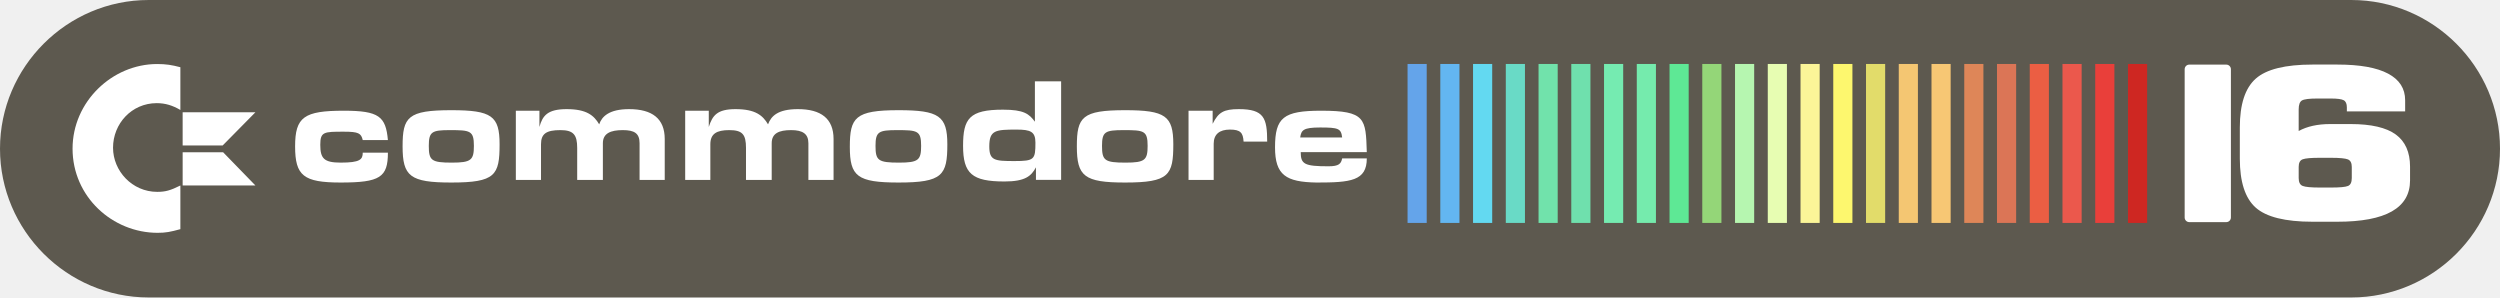
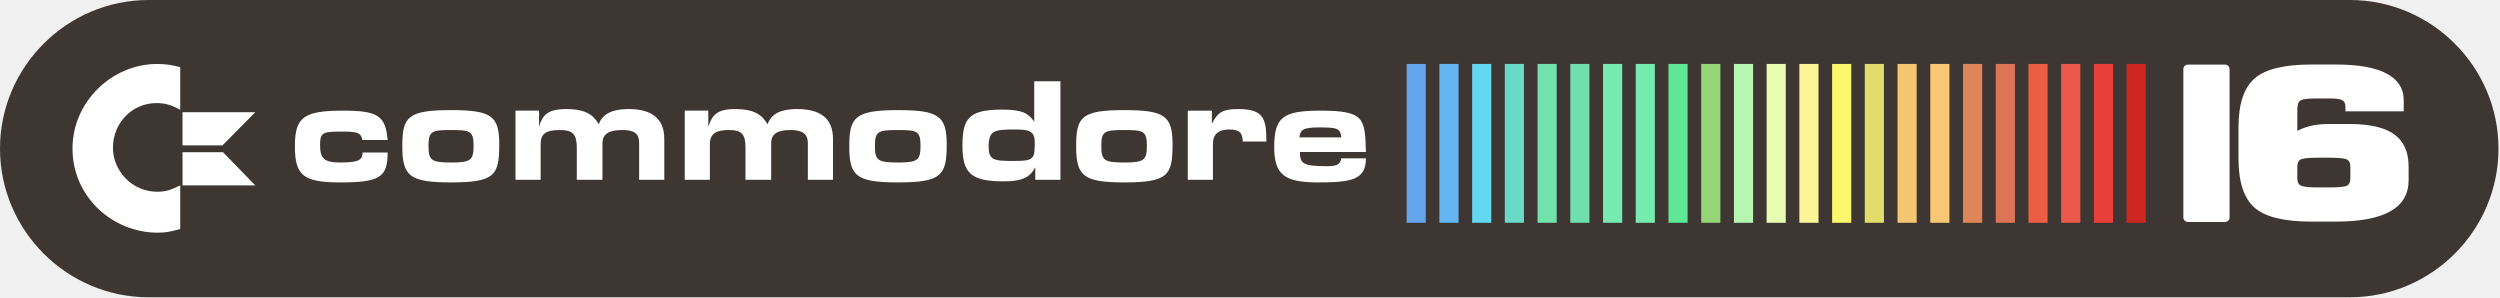
- <svg xmlns="http://www.w3.org/2000/svg" width="351.747" height="41.853" viewBox="0 0 351.747 41.853" version="1.1" xml:space="preserve" style="clip-rule:evenodd;fill-rule:evenodd;stroke-linejoin:round;stroke-miterlimit:1.414" id="svg59">
-   <defs id="defs63" />
-   <g id="g57" transform="translate(-0.464)" style="display:inline">
-     <g id="g3" style="display:inline">
-       <path id="path5" d="m 21.391,0 h 309.893 c 11.511,0 20.927,9.416 20.927,20.926 0,11.511 -9.416,20.927 -20.927,20.927 H 21.391 C 9.88,41.853 0.464,32.437 0.464,20.926 0.464,9.417 9.88,0 21.391,0 Z" style="display:inline;fill:#5d594f;fill-rule:nonzero;fill-opacity:1" />
-       <path id="path17" d="m 339.555,25.38 c 0,3.879 -3.409,5.818 -10.231,5.818 h -3.49 c -3.844,0 -6.508,-0.665 -7.997,-1.988 -1.49,-1.327 -2.232,-3.622 -2.232,-6.888 V 17.93 c 0,-3.246 0.742,-5.531 2.232,-6.857 1.488,-1.327 4.153,-1.989 7.997,-1.989 h 3.49 c 3.168,0 5.55,0.425 7.146,1.277 1.597,0.851 2.395,2.097 2.395,3.74 v 1.574 h -8.201 v -0.564 c 0,-0.515 -0.148,-0.852 -0.446,-1.01 -0.298,-0.158 -0.894,-0.239 -1.786,-0.239 h -1.95 c -1.108,0 -1.819,0.09 -2.129,0.269 -0.314,0.177 -0.468,0.602 -0.468,1.275 v 3.026 c 1.188,-0.652 2.665,-0.977 4.426,-0.977 h 2.882 c 2.896,0 5.013,0.49 6.354,1.468 1.338,0.98 2.008,2.49 2.008,4.527 z m -8.199,-0.327 v -1.572 c 0,-0.556 -0.183,-0.907 -0.549,-1.055 -0.364,-0.147 -1.157,-0.224 -2.375,-0.224 h -1.582 c -1.22,0 -2.018,0.069 -2.396,0.21 -0.38,0.137 -0.568,0.493 -0.568,1.067 v 1.572 c 0,0.595 0.188,0.966 0.568,1.112 0.378,0.148 1.177,0.224 2.396,0.224 h 1.582 c 1.245,0 2.043,-0.074 2.395,-0.224 0.352,-0.144 0.529,-0.515 0.529,-1.11 z" style="display:inline;fill:#ffffff;fill-rule:nonzero" />
-       <path id="path171" d="m 171.082,15.577 h -3.393 v 9.735 h 3.54 v -5.088 c 0,-1.327 0.812,-1.992 2.288,-1.992 1.475,0 1.845,0.443 1.918,1.695 h 3.32 c 0,-3.318 -0.443,-4.572 -3.984,-4.572 -2.139,0 -2.877,0.443 -3.688,2.065 z M 31.86,21.426 h -5.697 v 4.673 h 10.241 z m 4.543,-5.632 H 26.162 v 4.672 h 5.633 z m 150.98,7.602 c -3.391,0 -3.909,-0.296 -3.909,-1.993 h 9.296 c -0.147,-4.718 -0.147,-5.826 -6.418,-5.826 -5.312,0 -6.493,0.959 -6.493,5.163 0,3.91 1.551,4.869 5.83,4.943 4.795,0 7.082,-0.222 7.082,-3.393 h -3.468 c -0.148,0.737 -0.442,1.106 -1.92,1.106 z m -3.982,-4.056 c 0.148,-1.033 0.442,-1.403 2.802,-1.403 2.584,0 2.952,0.149 3.099,1.403 z m -131.9,0.368 h 3.54 c -0.294,-3.32 -1.254,-4.131 -6.195,-4.131 -5.607,0 -6.861,0.884 -6.861,5.016 0,4.131 1.181,5.089 6.418,5.089 5.532,0 6.639,-0.737 6.639,-4.205 h -3.54 c 0,0.96 -0.369,1.403 -3.099,1.403 -2.361,0 -2.876,-0.589 -2.876,-2.508 0,-1.844 0.515,-1.844 3.32,-1.844 2.064,0 2.432,0.222 2.654,1.18 z m 82.252,0.589 c 0,-3.983 -1.179,-4.793 -6.86,-4.793 -6.123,0 -6.86,1.032 -6.86,5.162 0,4.131 1.032,5.016 6.86,5.016 6.197,0.001 6.86,-1.031 6.86,-5.385 z m -10.105,0.223 c 0,-1.992 0.443,-2.212 3.024,-2.212 2.877,0 3.393,0.072 3.393,2.212 0,1.992 -0.369,2.361 -3.099,2.361 -2.95,0 -3.318,-0.296 -3.318,-2.361 z m 41.899,-0.223 c 0,-3.983 -1.107,-4.793 -6.785,-4.793 -6.049,0 -6.787,0.957 -6.787,5.089 0,4.204 1.032,5.089 6.787,5.089 6.195,0.001 6.785,-1.031 6.785,-5.385 z m -10.031,0.223 c 0,-1.992 0.442,-2.212 3.024,-2.212 2.877,0 3.393,0.072 3.393,2.212 0,1.992 -0.368,2.361 -3.098,2.361 -2.949,0 -3.319,-0.296 -3.319,-2.361 z M 70.755,20.297 c 0,-3.983 -1.107,-4.793 -6.787,-4.793 -6.122,0 -6.86,0.957 -6.86,5.089 0,4.204 1.034,5.089 6.86,5.089 6.197,0.001 6.787,-1.031 6.787,-5.385 z m -9.96,0.223 c 0,-1.992 0.442,-2.212 2.952,-2.212 2.876,0 3.393,0.072 3.393,2.212 0,1.992 -0.37,2.361 -3.099,2.361 -2.878,0 -3.246,-0.296 -3.246,-2.361 z m 85.278,-9.075 v 5.68 c -0.811,-1.106 -1.549,-1.695 -4.499,-1.695 -4.721,0 -5.607,1.254 -5.607,5.089 0,3.911 1.255,5.015 5.828,5.015 2.877,0 3.762,-0.737 4.426,-1.991 v 1.768 h 3.542 V 11.443 Z m -2.582,6.788 c 1.991,0 2.656,0.295 2.656,1.843 0,2.361 -0.149,2.585 -2.95,2.585 -2.804,0 -3.541,-0.076 -3.541,-2.067 0,-2.287 0.885,-2.361 3.835,-2.361 z M 25.842,15.474 V 9.458 C 24.627,9.137 23.793,9.009 22.579,9.009 c -6.338,0 -11.906,5.313 -11.906,11.905 0,6.786 5.632,11.843 11.969,11.843 1.152,0 1.792,-0.129 3.2,-0.514 v -6.144 c -1.409,0.702 -2.111,0.895 -3.263,0.895 -3.521,0 -6.211,-2.944 -6.211,-6.208 0,-3.392 2.625,-6.273 6.146,-6.273 1.217,0 2.241,0.321 3.328,0.961 z m 50.519,0.103 h -3.319 v 9.735 h 3.541 v -5.015 c 0,-1.475 0.737,-1.99 2.73,-1.99 1.844,0 2.361,0.663 2.361,2.507 v 4.498 h 3.614 V 20.15 c 0,-1.401 1.106,-1.843 2.802,-1.843 1.623,0 2.361,0.443 2.361,1.843 v 5.162 h 3.54 v -5.753 c 0,-2.875 -1.77,-4.204 -5.015,-4.204 -2.804,0 -3.837,1.033 -4.206,2.139 -0.738,-1.254 -1.77,-2.139 -4.574,-2.139 -2.656,0 -3.393,0.885 -3.836,2.508 z m 23.827,0 h -3.319 v 9.735 h 3.54 v -5.015 c 0,-1.475 0.885,-1.99 2.655,-1.99 1.845,0 2.361,0.59 2.361,2.507 v 4.498 h 3.616 V 20.15 c 0,-1.401 1.033,-1.843 2.73,-1.843 1.623,0 2.433,0.515 2.433,1.843 v 5.162 h 3.541 v -5.753 c 0,-2.875 -1.77,-4.204 -5.015,-4.204 -2.803,0 -3.764,0.958 -4.205,2.139 -0.738,-1.254 -1.771,-2.139 -4.574,-2.139 -2.581,0 -3.245,0.885 -3.762,2.508 z" style="display:inline;fill:#ffffff;fill-rule:nonzero" />
-       <path d="m 314.35,9.742 c 0,-0.359 -0.292,-0.651 -0.651,-0.651 h -5.205 c -0.36,0 -0.651,0.292 -0.651,0.651 v 20.859 c 0,0.36 0.291,0.651 0.651,0.651 h 5.205 c 0.359,0 0.651,-0.291 0.651,-0.651 z" style="display:inline;fill:#ffffff" id="path6" />
-       <g id="g54" style="display:inline">
-         <rect x="299.869" y="9.001" width="2.695" height="22.365" style="fill:#ce2722" id="rect8" />
-         <rect x="295.261" y="9.001" width="2.695" height="22.365" style="fill:#e93f3a" id="rect10" />
-         <rect x="290.654" y="9.001" width="2.695" height="22.365" style="fill:#eb584c" id="rect12" />
-         <rect x="286.047" y="9.001" width="2.695" height="22.365" style="fill:#eb5e43" id="rect14" />
-         <rect x="281.439" y="9.001" width="2.695" height="22.365" style="fill:#db7556" id="rect16" />
-         <rect x="276.832" y="9.001" width="2.695" height="22.365" style="fill:#de8658" id="rect18" />
-         <rect x="272.224" y="9.001" width="2.695" height="22.365" style="fill:#f7c774" id="rect20" />
-         <rect x="267.617" y="9.001" width="2.695" height="22.365" style="fill:#f4c672" id="rect22" />
-         <rect x="263.009" y="9.001" width="2.695" height="22.365" style="fill:#e2dc6a" id="rect24" />
-         <rect x="258.402" y="9.001" width="2.695" height="22.365" style="fill:#fdf76e" id="rect26" />
-         <rect x="253.795" y="9.001" width="2.695" height="22.365" style="fill:#fbf598" id="rect28" />
-         <rect x="249.187" y="9.001" width="2.695" height="22.365" style="fill:#e7fdb2" id="rect30" />
-         <rect x="244.58" y="9.001" width="2.695" height="22.365" style="fill:#b6f6b0" id="rect32" />
-         <rect x="239.972" y="9.001" width="2.695" height="22.365" style="fill:#94d678" id="rect34" />
-         <rect x="235.365" y="9.001" width="2.695" height="22.365" style="fill:#5ee895" id="rect36" />
-         <rect x="230.757" y="9.001" width="2.695" height="22.365" style="fill:#75ebad" id="rect38" />
-         <rect x="226.15" y="9.001" width="2.695" height="22.365" style="fill:#75ebb1" id="rect40" />
-         <rect x="221.542" y="9.001" width="2.695" height="22.365" style="fill:#6fe0ad" id="rect42" />
-         <rect x="216.935" y="9.001" width="2.695" height="22.365" style="fill:#71e2ab" id="rect44" />
-         <rect x="212.328" y="9.001" width="2.695" height="22.365" style="fill:#69dac6" id="rect46" />
-         <rect x="207.72" y="9.001" width="2.695" height="22.365" style="fill:#63d9f1" id="rect48" />
-         <rect x="203.113" y="9.001" width="2.695" height="22.365" style="fill:#63b6f1" id="rect50" />
-         <rect x="198.505" y="9.001" width="2.695" height="22.365" style="fill:#64a4ea" id="rect52" />
-       </g>
-     </g>
+ <svg xmlns="http://www.w3.org/2000/svg" width="1311.9" height="156.1" clip-rule="evenodd" fill-rule="evenodd" stroke-linejoin="round" stroke-miterlimit="1.414" version="1.1" viewBox="0 0 1311.9 156.1" xml:space="preserve">
+   <path d="m78.002 0h1155.1c42.905 0 78.002 35.097 78.002 77.998 0 42.905-35.096 78.002-78.002 78.002h-1155.1c-42.905 0-78.002-35.097-78.002-78.002 0-42.898 35.097-77.998 78.002-77.998" fill="#3e3632" fill-rule="nonzero" />
+   <path d="m635.95 58.061h-12.647v36.286h13.195v-18.965c0-4.946 3.027-7.425 8.528-7.425s6.877 1.651 7.149 6.318h12.375c0-12.367-1.651-17.041-14.85-17.041-7.973 0-10.724 1.651-13.746 7.697zm-518.93 21.801h-21.235v17.418h38.172zm16.933-20.992h-38.172v17.414h20.996zm562.75 28.335c-12.639 0-14.57-1.103-14.57-7.429h34.649c-0.548-17.586-0.548-21.715-23.922-21.715-19.8 0-24.202 3.575-24.202 19.244 0 14.574 5.781 18.148 21.73 18.424 17.873 0 26.397-0.827 26.397-12.647h-12.926c-0.552 2.747-1.647 4.122-7.157 4.122m-14.842-15.118c0.552-3.85 1.647-5.229 10.444-5.229 9.631 0 11.003 0.555 11.551 5.229zm-491.64 1.372h13.195c-1.096-12.375-4.674-15.398-23.091-15.398-20.899 0-25.573 3.295-25.573 18.696 0 15.401 4.402 18.968 23.922 18.968 20.62 0 24.746-2.747 24.746-15.673h-13.195c0 3.578-1.375 5.229-11.551 5.229-8.8 0-10.72-2.195-10.72-9.348 0-6.873 1.92-6.873 12.375-6.873 7.693 0 9.065 0.827 9.892 4.398m306.58 2.195c0-14.846-4.394-17.865-25.569-17.865-22.822 0-25.569 3.847-25.569 19.24 0 15.398 3.847 18.696 25.569 18.696 23.098 0.004 25.569-3.843 25.569-20.072m-37.665 0.831c0-7.425 1.651-8.245 11.271-8.245 10.724 0 12.647 0.268 12.647 8.245 0 7.425-1.375 8.8-11.551 8.8-10.996 0-12.367-1.103-12.367-8.8m156.17-0.831c0-14.846-4.126-17.865-25.29-17.865-22.547 0-25.297 3.567-25.297 18.968 0 15.67 3.847 18.968 25.297 18.968 23.091 0.004 25.29-3.843 25.29-20.072m-37.389 0.831c0-7.425 1.647-8.245 11.271-8.245 10.724 0 12.647 0.268 12.647 8.245 0 7.425-1.372 8.8-11.547 8.8-10.992 0-12.371-1.103-12.371-8.8m-315.93-0.831c0-14.846-4.126-17.865-25.297-17.865-22.819 0-25.569 3.567-25.569 18.968 0 15.67 3.854 18.968 25.569 18.968 23.098 0.004 25.297-3.843 25.297-20.072m-37.124 0.831c0-7.425 1.647-8.245 11.003-8.245 10.72 0 12.647 0.268 12.647 8.245 0 7.425-1.379 8.8-11.551 8.8-10.727 0-12.099-1.103-12.099-8.8m317.86-33.826v21.171c-3.023-4.122-5.774-6.318-16.769-6.318-17.597 0-20.899 4.674-20.899 18.968 0 14.578 4.678 18.693 21.723 18.693 10.724 0 14.022-2.747 16.497-7.421v6.59h13.202v-51.691zm-9.624 25.301c7.421 0 9.9 1.1 9.9 6.87 0 8.8-0.555 9.635-10.996 9.635-10.451 0-13.198-0.283-13.198-7.704 0-8.524 3.299-8.8 14.294-8.8m-438.52-10.284v-22.424c-4.529-1.196-7.637-1.674-12.162-1.674-23.624 0-44.378 19.803-44.378 44.374 0 25.294 20.992 44.143 44.612 44.143 4.294 0 6.679-0.481 11.927-1.916v-22.901c-5.252 2.617-7.868 3.336-12.162 3.336-13.124 0-23.15-10.973-23.15-23.139 0-12.643 9.784-23.382 22.908-23.382 4.536 0 8.353 1.196 12.405 3.582m188.3 0.384h-12.371v36.286h13.198v-18.693c0-5.498 2.747-7.417 10.176-7.417 6.873 0 8.8 2.471 8.8 9.344v16.766h13.471v-19.24c0-5.222 4.122-6.87 10.444-6.87 6.05 0 8.8 1.651 8.8 6.87v19.24h13.195v-21.443c0-10.716-6.597-15.67-18.693-15.67-10.451 0-14.302 3.85-15.677 7.973-2.751-4.674-6.597-7.973-17.049-7.973-9.9 0-12.647 3.299-14.298 9.348zm88.811 0h-12.371v36.286h13.195v-18.693c0-5.498 3.299-7.417 9.896-7.417 6.877 0 8.8 2.199 8.8 9.344v16.766h13.478v-19.24c0-5.222 3.85-6.87 10.176-6.87 6.05 0 9.069 1.92 9.069 6.87v19.24h13.198v-21.443c0-10.716-6.597-15.67-18.693-15.67-10.448 0-14.03 3.571-15.673 7.973-2.751-4.674-6.601-7.973-17.049-7.973-9.62 0-12.095 3.299-14.022 9.348z" fill="#fff" fill-rule="nonzero" />
+   <path d="m1212.8 33.859c-14.328-0.003-24.263 2.469-29.807 7.414-5.551 4.942-8.324 13.46-8.32 25.557v16.371c0 12.171 2.769 20.729 8.32 25.674 5.546 4.935 15.481 7.405 29.807 7.41h13.008c25.425 0 38.137-7.229 38.135-21.686v-7.193c0-7.596-2.495-13.22-7.484-16.873-4.997-3.648-12.892-5.473-23.684-5.473h-10.742c-6.568-0.003-12.066 1.212-16.496 3.643v-11.279c0-2.51 0.576-4.093 1.744-4.752 1.158-0.668 3.803-1.004 7.936-1.004h7.268c3.327 0.003 5.545 0.299 6.656 0.891 1.108 0.589 1.664 1.845 1.664 3.766v2.102h30.566v-5.867c0-6.12-2.977-10.766-8.926-13.939-5.949-3.173-14.828-4.76-26.637-4.76zm-64.631 0.025a2.423 2.423 0 0 0-2.428 2.428v77.748c0 1.342 1.086 2.426 2.428 2.426h19.4a2.423 2.423 0 0 0 2.426-2.426v-77.748a2.423 2.423 0 0 0-2.426-2.428zm68.418 48.869h5.896c4.542 0.005 7.492 0.284 8.852 0.836 1.364 0.549 2.047 1.859 2.047 3.932v5.859c0 2.219-0.656 3.598-1.971 4.137-1.312 0.557-4.288 0.836-8.928 0.836h-5.896c-4.545-0.003-7.523-0.282-8.932-0.836-1.414-0.544-2.12-1.925-2.117-4.144v-5.859c0-2.139 0.703-3.465 2.117-3.977 1.406-0.522 4.384-0.783 8.932-0.783z" fill="#fff" />
+   <g transform="scale(3.7273)" stroke-width=".268">
+     <path d="m198.04 9.001h2.695v22.365h-2.695z" fill="#64a4ea" />
+     <path d="m202.65 9.001h2.695v22.365h-2.695z" clip-rule="evenodd" fill="#63b6f1" fill-rule="evenodd" stroke-linejoin="round" stroke-miterlimit="1.414" />
+     <path d="m207.26 9.001h2.695v22.365h-2.695z" clip-rule="evenodd" fill="#63d9f1" fill-rule="evenodd" stroke-linejoin="round" stroke-miterlimit="1.414" />
+     <path d="m211.86 9.001h2.695v22.365h-2.695z" clip-rule="evenodd" fill="#69dac6" fill-rule="evenodd" stroke-linejoin="round" stroke-miterlimit="1.414" />
+     <path d="m216.47 9.001h2.695v22.365h-2.695z" clip-rule="evenodd" fill="#71e2ab" fill-rule="evenodd" stroke-linejoin="round" stroke-miterlimit="1.414" />
+     <path d="m221.08 9.001h2.695v22.365h-2.695z" clip-rule="evenodd" fill="#6fe0ad" fill-rule="evenodd" stroke-linejoin="round" stroke-miterlimit="1.414" />
+     <path d="m225.69 9.001h2.695v22.365h-2.695z" clip-rule="evenodd" fill="#75ebb1" fill-rule="evenodd" stroke-linejoin="round" stroke-miterlimit="1.414" />
+     <path d="m230.29 9.001h2.695v22.365h-2.695z" clip-rule="evenodd" fill="#75ebad" fill-rule="evenodd" stroke-linejoin="round" stroke-miterlimit="1.414" />
+     <path d="m234.9 9.001h2.695v22.365h-2.695z" clip-rule="evenodd" fill="#5ee895" fill-rule="evenodd" stroke-linejoin="round" stroke-miterlimit="1.414" />
+     <path d="m239.51 9.001h2.695v22.365h-2.695z" clip-rule="evenodd" fill="#94d678" fill-rule="evenodd" stroke-linejoin="round" stroke-miterlimit="1.414" />
+     <path d="m244.12 9.001h2.695v22.365h-2.695z" clip-rule="evenodd" fill="#b6f6b0" fill-rule="evenodd" stroke-linejoin="round" stroke-miterlimit="1.414" />
+     <path d="m248.72 9.001h2.695v22.365h-2.695z" clip-rule="evenodd" fill="#e7fdb2" fill-rule="evenodd" stroke-linejoin="round" stroke-miterlimit="1.414" />
+     <path d="m253.33 9.001h2.695v22.365h-2.695z" clip-rule="evenodd" fill="#fbf598" fill-rule="evenodd" stroke-linejoin="round" stroke-miterlimit="1.414" />
+     <path d="m257.94 9.001h2.695v22.365h-2.695z" clip-rule="evenodd" fill="#fdf76e" fill-rule="evenodd" stroke-linejoin="round" stroke-miterlimit="1.414" />
+     <path d="m262.54 9.001h2.695v22.365h-2.695z" clip-rule="evenodd" fill="#e2dc6a" fill-rule="evenodd" stroke-linejoin="round" stroke-miterlimit="1.414" />
+     <path d="m267.15 9.001h2.695v22.365h-2.695z" clip-rule="evenodd" fill="#f4c672" fill-rule="evenodd" stroke-linejoin="round" stroke-miterlimit="1.414" />
+     <path d="m271.76 9.001h2.695v22.365h-2.695z" clip-rule="evenodd" fill="#f7c774" fill-rule="evenodd" stroke-linejoin="round" stroke-miterlimit="1.414" />
+     <path d="m276.37 9.001h2.695v22.365h-2.695z" clip-rule="evenodd" fill="#de8658" fill-rule="evenodd" stroke-linejoin="round" stroke-miterlimit="1.414" />
+     <path d="m280.98 9.001h2.695v22.365h-2.695z" clip-rule="evenodd" fill="#db7556" fill-rule="evenodd" stroke-linejoin="round" stroke-miterlimit="1.414" />
+     <path d="m285.58 9.001h2.695v22.365h-2.695z" clip-rule="evenodd" fill="#eb5e43" fill-rule="evenodd" stroke-linejoin="round" stroke-miterlimit="1.414" />
+     <path d="m290.19 9.001h2.695v22.365h-2.695z" clip-rule="evenodd" fill="#eb584c" fill-rule="evenodd" stroke-linejoin="round" stroke-miterlimit="1.414" />
+     <path d="m294.8 9.001h2.695v22.365h-2.695z" clip-rule="evenodd" fill="#e93f3a" fill-rule="evenodd" stroke-linejoin="round" stroke-miterlimit="1.414" />
+     <path d="m299.4 9.001h2.695v22.365h-2.695z" clip-rule="evenodd" fill="#ce2722" fill-rule="evenodd" stroke-linejoin="round" stroke-miterlimit="1.414" />
  </g>
</svg>
